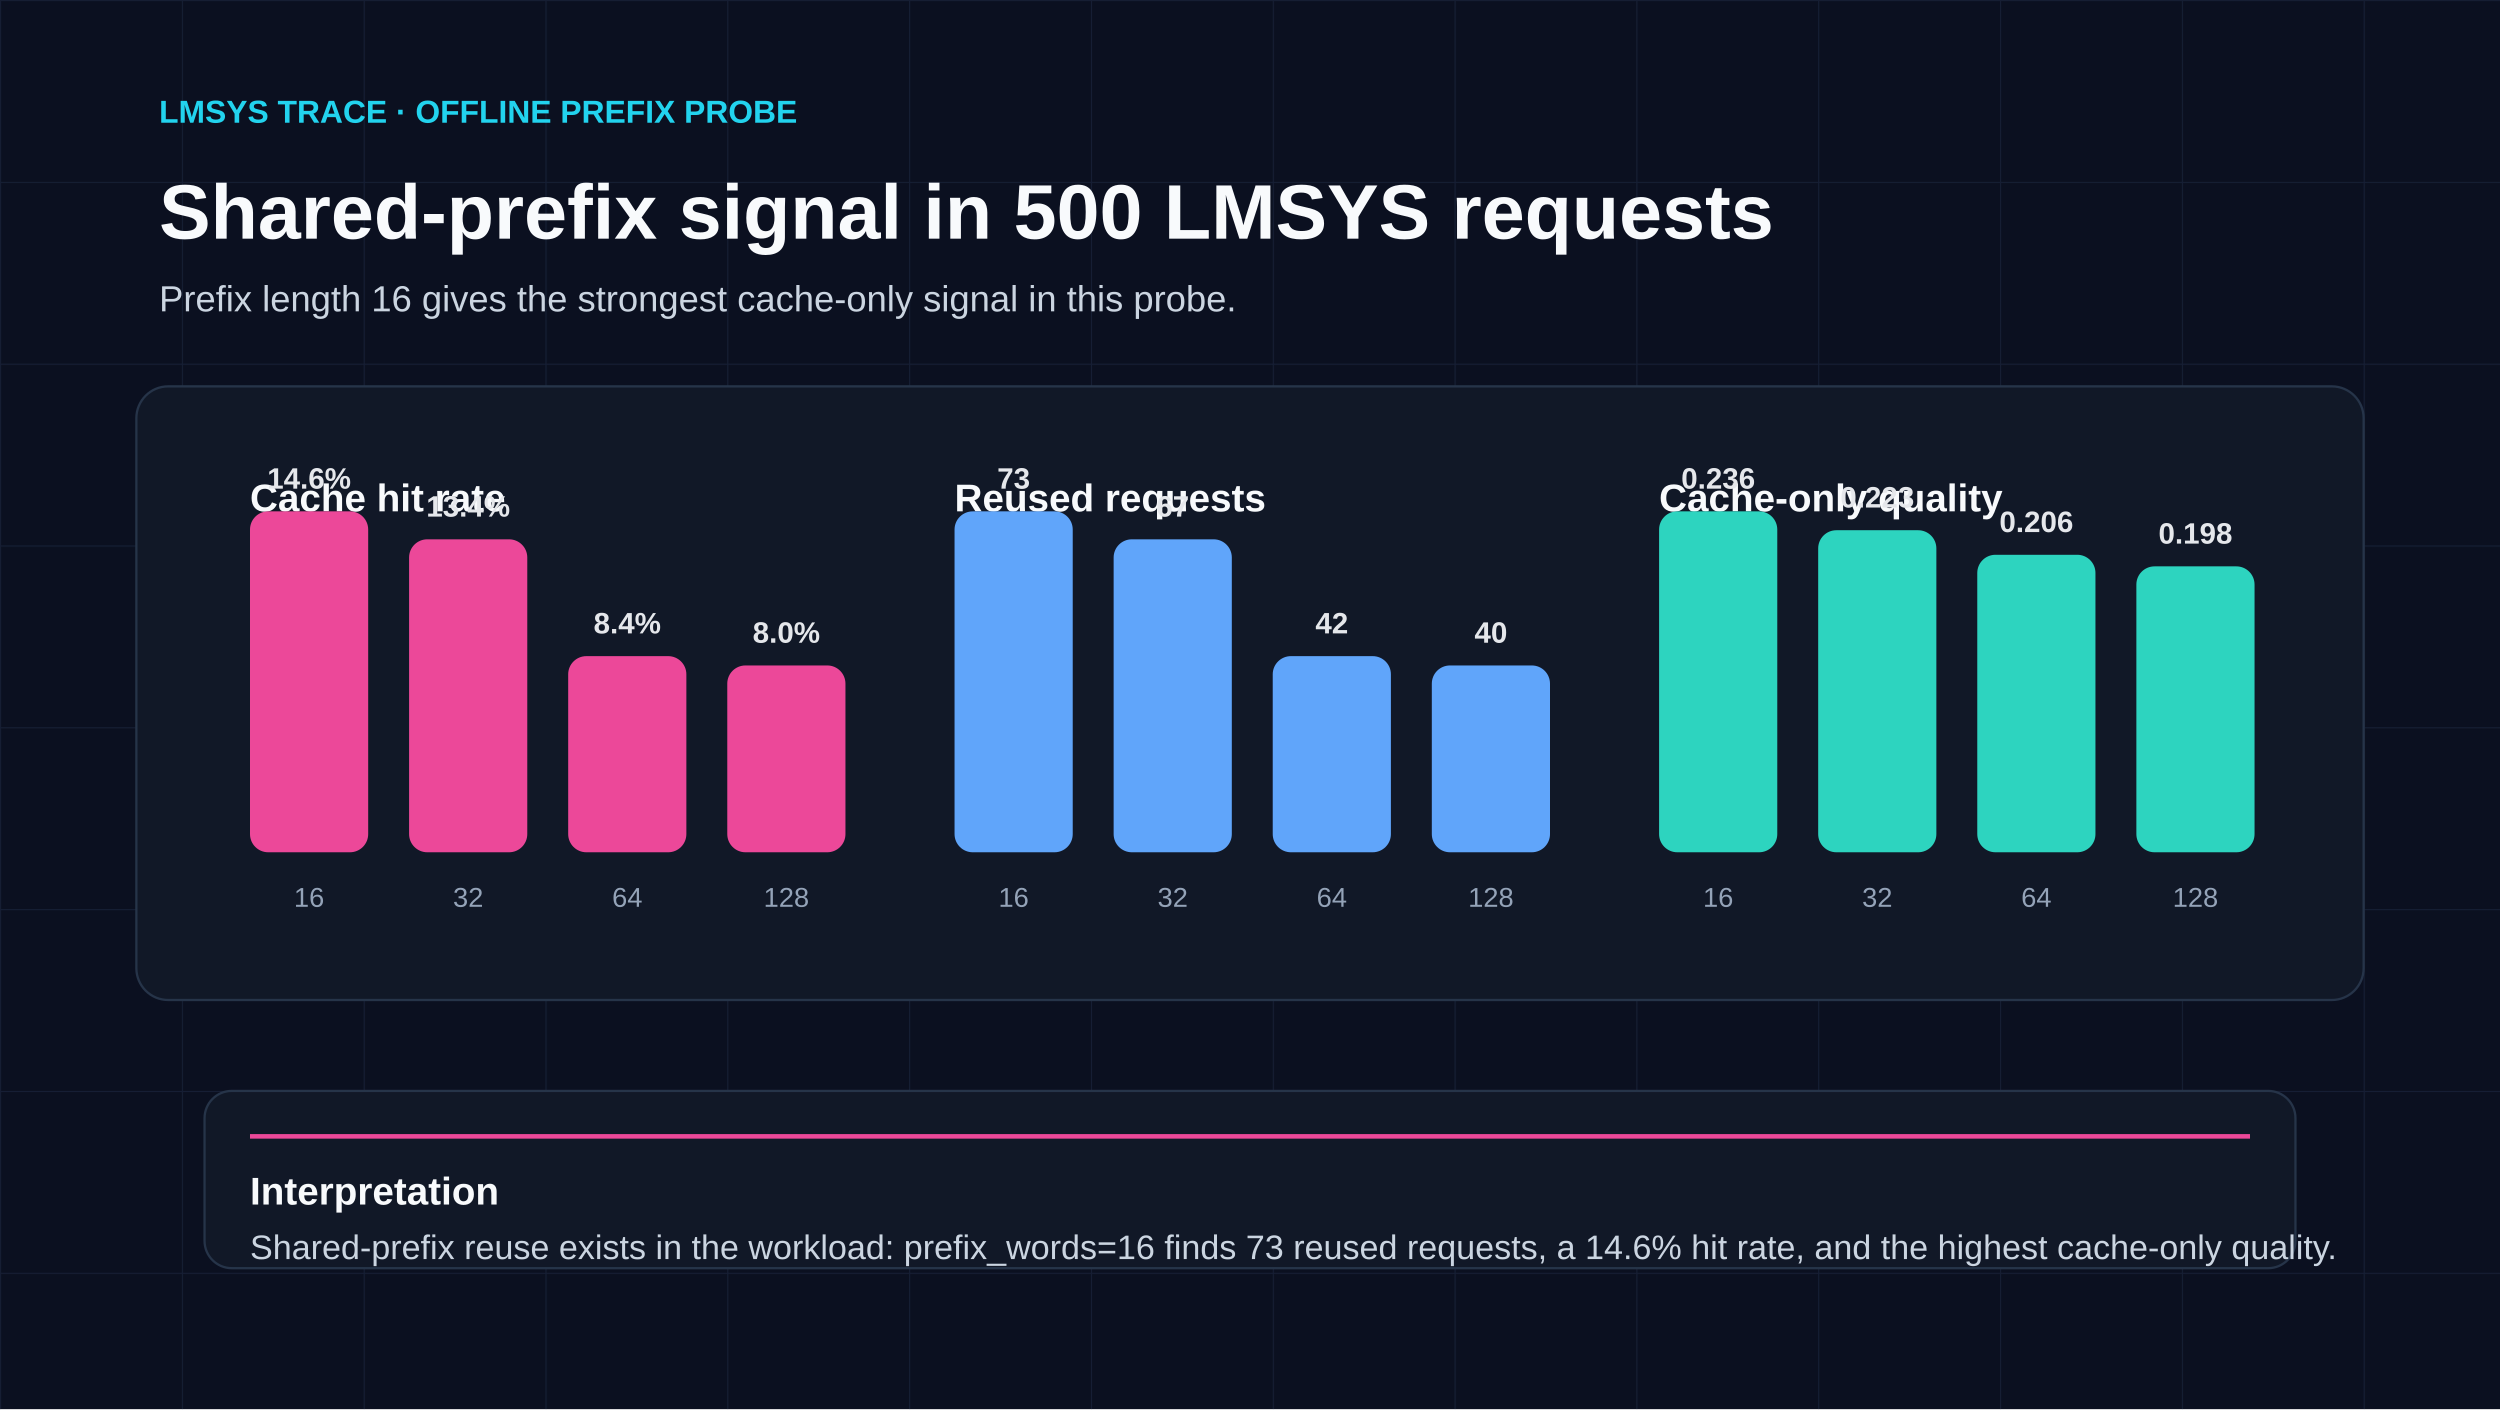
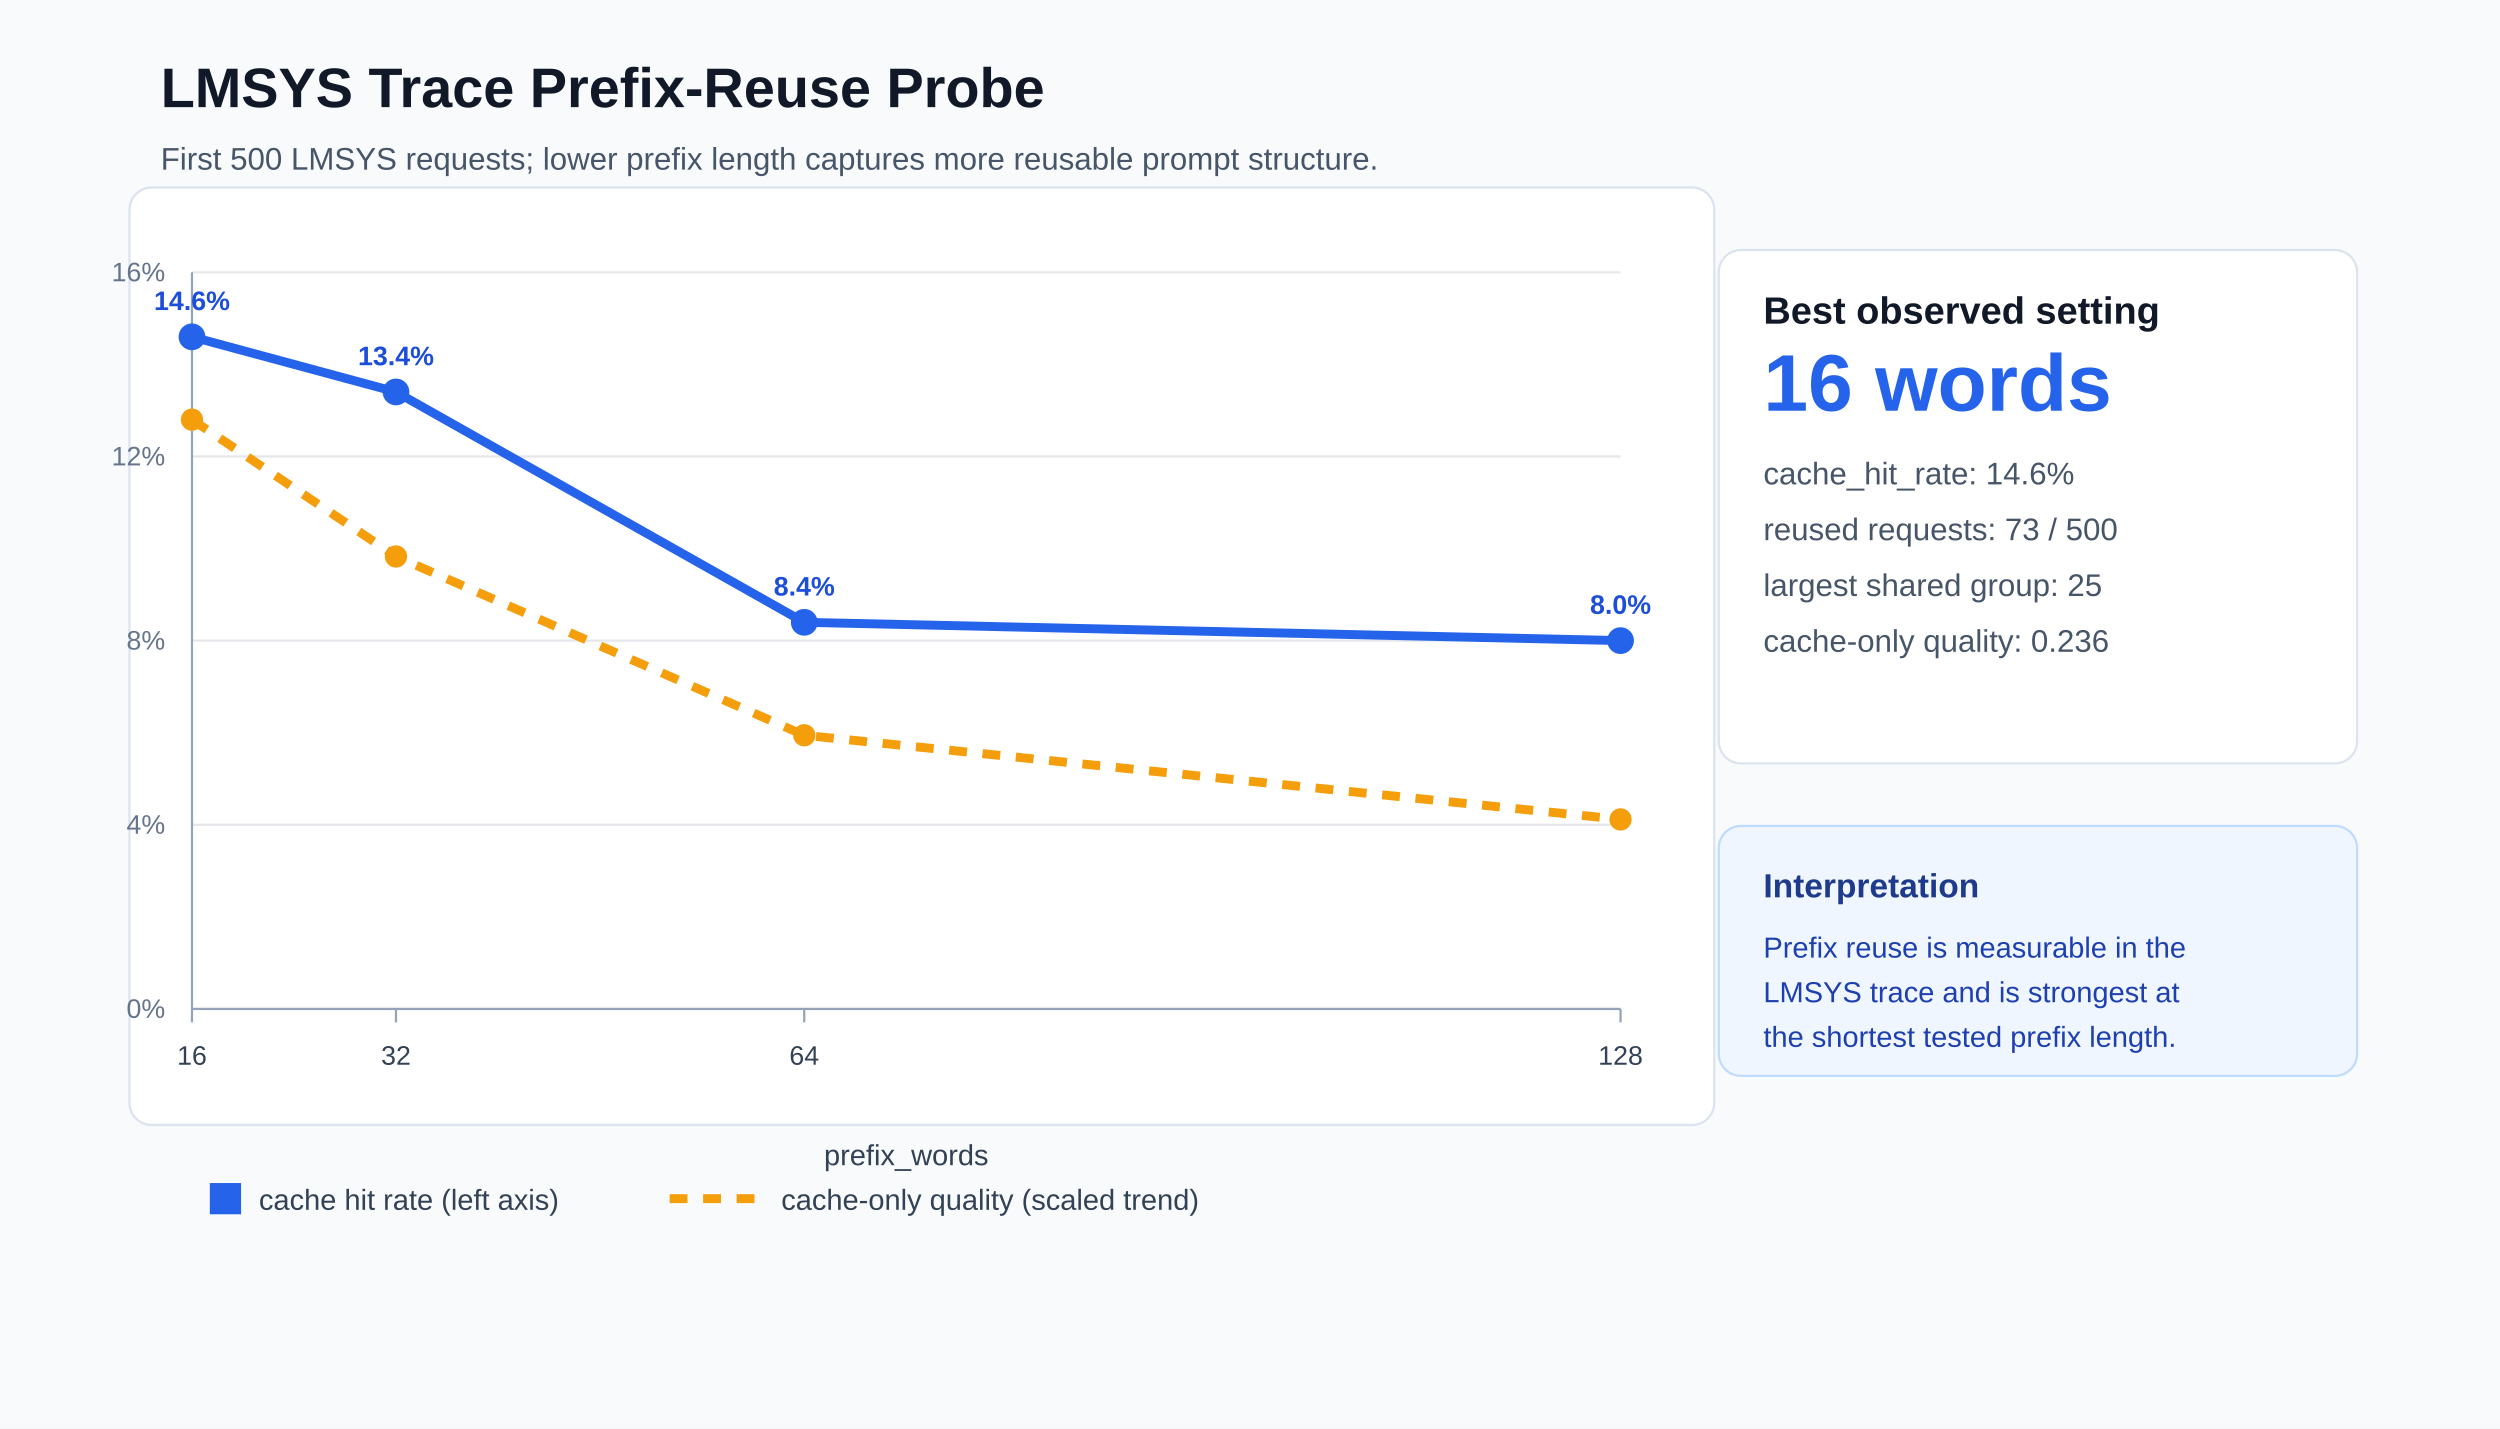
- <svg xmlns="http://www.w3.org/2000/svg" width="1100" height="620" viewBox="0 0 1100 620">
-   <rect width="100%" height="100%" fill="#0b1020" />
-   <pattern id="grid" width="80" height="80" patternUnits="userSpaceOnUse">
-     <path d="M 80 0 L 0 0 0 80" fill="none" stroke="#1f2a44" stroke-width="1" />
-   </pattern>
-   <rect width="100%" height="100%" fill="url(#grid)" opacity="0.55" />
-   <text x="70" y="54" font-family="Arial, sans-serif" font-size="14" font-weight="700" fill="#22d3ee">LMSYS TRACE · OFFLINE PREFIX PROBE</text>
-   <text x="70" y="105" font-family="Arial, sans-serif" font-size="34" font-weight="800" fill="#f8fafc">Shared-prefix signal in 500 LMSYS requests</text>
-   <text x="70" y="137" font-family="Arial, sans-serif" font-size="16" fill="#cbd5e1">Prefix length 16 gives the strongest cache-only signal in this probe.</text>
-   <rect x="60" y="170" width="980" height="270" rx="14" fill="#111827" stroke="#263449" />
-   <text x="110" y="225" font-family="Arial, sans-serif" font-size="17" font-weight="700" fill="#f8fafc">Cache hit rate</text>
-   <rect x="110.0" y="225.0" width="52" height="150.0" rx="8" fill="#ec4899" />
-   <text x="136.0" y="215.0" text-anchor="middle" font-family="Arial, sans-serif" font-size="13" font-weight="700" fill="#e5e7eb">14.6%</text>
-   <text x="136.0" y="399.0" text-anchor="middle" font-family="Arial, sans-serif" font-size="12" fill="#94a3b8">16</text>
-   <rect x="180.0" y="237.3" width="52" height="137.7" rx="8" fill="#ec4899" />
-   <text x="206.0" y="227.3" text-anchor="middle" font-family="Arial, sans-serif" font-size="13" font-weight="700" fill="#e5e7eb">13.4%</text>
-   <text x="206.0" y="399.0" text-anchor="middle" font-family="Arial, sans-serif" font-size="12" fill="#94a3b8">32</text>
-   <rect x="250.0" y="288.7" width="52" height="86.3" rx="8" fill="#ec4899" />
-   <text x="276.0" y="278.7" text-anchor="middle" font-family="Arial, sans-serif" font-size="13" font-weight="700" fill="#e5e7eb">8.4%</text>
-   <text x="276.0" y="399.0" text-anchor="middle" font-family="Arial, sans-serif" font-size="12" fill="#94a3b8">64</text>
-   <rect x="320.0" y="292.8" width="52" height="82.2" rx="8" fill="#ec4899" />
-   <text x="346.0" y="282.8" text-anchor="middle" font-family="Arial, sans-serif" font-size="13" font-weight="700" fill="#e5e7eb">8.0%</text>
-   <text x="346.0" y="399.0" text-anchor="middle" font-family="Arial, sans-serif" font-size="12" fill="#94a3b8">128</text>
-   <text x="420" y="225" font-family="Arial, sans-serif" font-size="17" font-weight="700" fill="#f8fafc">Reused requests</text>
-   <rect x="420.0" y="225.0" width="52" height="150.0" rx="8" fill="#60a5fa" />
-   <text x="446.0" y="215.0" text-anchor="middle" font-family="Arial, sans-serif" font-size="13" font-weight="700" fill="#e5e7eb">73</text>
-   <text x="446.0" y="399.0" text-anchor="middle" font-family="Arial, sans-serif" font-size="12" fill="#94a3b8">16</text>
-   <rect x="490.0" y="237.3" width="52" height="137.7" rx="8" fill="#60a5fa" />
-   <text x="516.0" y="227.3" text-anchor="middle" font-family="Arial, sans-serif" font-size="13" font-weight="700" fill="#e5e7eb">67</text>
-   <text x="516.0" y="399.0" text-anchor="middle" font-family="Arial, sans-serif" font-size="12" fill="#94a3b8">32</text>
-   <rect x="560.0" y="288.7" width="52" height="86.3" rx="8" fill="#60a5fa" />
-   <text x="586.0" y="278.7" text-anchor="middle" font-family="Arial, sans-serif" font-size="13" font-weight="700" fill="#e5e7eb">42</text>
-   <text x="586.0" y="399.0" text-anchor="middle" font-family="Arial, sans-serif" font-size="12" fill="#94a3b8">64</text>
-   <rect x="630.0" y="292.8" width="52" height="82.2" rx="8" fill="#60a5fa" />
-   <text x="656.0" y="282.8" text-anchor="middle" font-family="Arial, sans-serif" font-size="13" font-weight="700" fill="#e5e7eb">40</text>
-   <text x="656.0" y="399.0" text-anchor="middle" font-family="Arial, sans-serif" font-size="12" fill="#94a3b8">128</text>
-   <text x="730" y="225" font-family="Arial, sans-serif" font-size="17" font-weight="700" fill="#f8fafc">Cache-only quality</text>
-   <rect x="730.0" y="225.0" width="52" height="150.0" rx="8" fill="#2dd4bf" />
-   <text x="756.0" y="215.0" text-anchor="middle" font-family="Arial, sans-serif" font-size="13" font-weight="700" fill="#e5e7eb">0.236</text>
-   <text x="756.0" y="399.0" text-anchor="middle" font-family="Arial, sans-serif" font-size="12" fill="#94a3b8">16</text>
-   <rect x="800.0" y="233.3" width="52" height="141.7" rx="8" fill="#2dd4bf" />
-   <text x="826.0" y="223.3" text-anchor="middle" font-family="Arial, sans-serif" font-size="13" font-weight="700" fill="#e5e7eb">0.223</text>
-   <text x="826.0" y="399.0" text-anchor="middle" font-family="Arial, sans-serif" font-size="12" fill="#94a3b8">32</text>
-   <rect x="870.0" y="244.1" width="52" height="130.9" rx="8" fill="#2dd4bf" />
-   <text x="896.0" y="234.1" text-anchor="middle" font-family="Arial, sans-serif" font-size="13" font-weight="700" fill="#e5e7eb">0.206</text>
-   <text x="896.0" y="399.0" text-anchor="middle" font-family="Arial, sans-serif" font-size="12" fill="#94a3b8">64</text>
-   <rect x="940.0" y="249.2" width="52" height="125.8" rx="8" fill="#2dd4bf" />
-   <text x="966.0" y="239.2" text-anchor="middle" font-family="Arial, sans-serif" font-size="13" font-weight="700" fill="#e5e7eb">0.198</text>
-   <text x="966.0" y="399.0" text-anchor="middle" font-family="Arial, sans-serif" font-size="12" fill="#94a3b8">128</text>
-   <rect x="90" y="480" width="920" height="78" rx="12" fill="#111827" stroke="#263449" />
-   <line x1="110" y1="500" x2="990" y2="500" stroke="#ec4899" stroke-width="2" />
-   <text x="110" y="530" font-family="Arial, sans-serif" font-size="17" font-weight="700" fill="#f8fafc">Interpretation</text>
-   <text x="110" y="554" font-family="Arial, sans-serif" font-size="15" fill="#cbd5e1">Shared-prefix reuse exists in the workload: prefix_words=16 finds 73 reused requests, a 14.6% hit rate, and the highest cache-only quality.</text>
+ <svg xmlns="http://www.w3.org/2000/svg" width="1120" height="640" viewBox="0 0 1120 640">
+   <rect width="100%" height="100%" fill="#f8fafc" />
+   <text x="72" y="48" font-family="Arial, sans-serif" font-size="25" font-weight="700" fill="#111827">LMSYS Trace Prefix-Reuse Probe</text>
+   <text x="72" y="76" font-family="Arial, sans-serif" font-size="14" fill="#475569">First 500 LMSYS requests; lower prefix length captures more reusable prompt structure.</text>
+   <rect x="58" y="84" width="710" height="420" rx="10" fill="#ffffff" stroke="#dbe3ef" />
+   <line x1="86" y1="452.0" x2="726" y2="452.0" stroke="#e5e7eb" />
+   <text x="74" y="456.0" text-anchor="end" font-family="Arial, sans-serif" font-size="12" fill="#64748b">0%</text>
+   <line x1="86" y1="369.5" x2="726" y2="369.5" stroke="#e5e7eb" />
+   <text x="74" y="373.5" text-anchor="end" font-family="Arial, sans-serif" font-size="12" fill="#64748b">4%</text>
+   <line x1="86" y1="287.0" x2="726" y2="287.0" stroke="#e5e7eb" />
+   <text x="74" y="291.0" text-anchor="end" font-family="Arial, sans-serif" font-size="12" fill="#64748b">8%</text>
+   <line x1="86" y1="204.5" x2="726" y2="204.5" stroke="#e5e7eb" />
+   <text x="74" y="208.5" text-anchor="end" font-family="Arial, sans-serif" font-size="12" fill="#64748b">12%</text>
+   <line x1="86" y1="122.0" x2="726" y2="122.0" stroke="#e5e7eb" />
+   <text x="74" y="126.0" text-anchor="end" font-family="Arial, sans-serif" font-size="12" fill="#64748b">16%</text>
+   <line x1="86" y1="452" x2="726" y2="452" stroke="#94a3b8" />
+   <line x1="86" y1="122" x2="86" y2="452" stroke="#94a3b8" />
+   <line x1="86.0" y1="452" x2="86.0" y2="458" stroke="#94a3b8" />
+   <text x="86.0" y="477" text-anchor="middle" font-family="Arial, sans-serif" font-size="12" fill="#334155">16</text>
+   <line x1="177.4" y1="452" x2="177.4" y2="458" stroke="#94a3b8" />
+   <text x="177.4" y="477" text-anchor="middle" font-family="Arial, sans-serif" font-size="12" fill="#334155">32</text>
+   <line x1="360.3" y1="452" x2="360.3" y2="458" stroke="#94a3b8" />
+   <text x="360.3" y="477" text-anchor="middle" font-family="Arial, sans-serif" font-size="12" fill="#334155">64</text>
+   <line x1="726.0" y1="452" x2="726.0" y2="458" stroke="#94a3b8" />
+   <text x="726.0" y="477" text-anchor="middle" font-family="Arial, sans-serif" font-size="12" fill="#334155">128</text>
+   <polyline points="86.0,150.9 177.4,175.6 360.3,278.8 726.0,287.0" fill="none" stroke="#2563eb" stroke-width="4" />
+   <polyline points="86.0,188.0 177.4,249.3 360.3,329.4 726.0,367.1" fill="none" stroke="#f59e0b" stroke-width="4" stroke-dasharray="8 7" />
+   <circle cx="86.0" cy="150.9" r="6" fill="#2563eb" />
+   <text x="86.0" y="138.9" text-anchor="middle" font-family="Arial, sans-serif" font-size="12" font-weight="700" fill="#1d4ed8">14.6%</text>
+   <circle cx="177.4" cy="175.6" r="6" fill="#2563eb" />
+   <text x="177.4" y="163.6" text-anchor="middle" font-family="Arial, sans-serif" font-size="12" font-weight="700" fill="#1d4ed8">13.4%</text>
+   <circle cx="360.3" cy="278.8" r="6" fill="#2563eb" />
+   <text x="360.3" y="266.8" text-anchor="middle" font-family="Arial, sans-serif" font-size="12" font-weight="700" fill="#1d4ed8">8.4%</text>
+   <circle cx="726.0" cy="287.0" r="6" fill="#2563eb" />
+   <text x="726.0" y="275.0" text-anchor="middle" font-family="Arial, sans-serif" font-size="12" font-weight="700" fill="#1d4ed8">8.0%</text>
+   <circle cx="86.0" cy="188.0" r="5" fill="#f59e0b" />
+   <circle cx="177.4" cy="249.3" r="5" fill="#f59e0b" />
+   <circle cx="360.3" cy="329.4" r="5" fill="#f59e0b" />
+   <circle cx="726.0" cy="367.1" r="5" fill="#f59e0b" />
+   <text x="406.0" y="522" text-anchor="middle" font-family="Arial, sans-serif" font-size="13" fill="#334155">prefix_words</text>
+   <rect x="770" y="112" width="286" height="230" rx="10" fill="#ffffff" stroke="#dbe3ef" />
+   <text x="790" y="145" font-family="Arial, sans-serif" font-size="17" font-weight="700" fill="#111827">Best observed setting</text>
+   <text x="790" y="184" font-family="Arial, sans-serif" font-size="36" font-weight="800" fill="#2563eb">16 words</text>
+   <text x="790" y="217" font-family="Arial, sans-serif" font-size="14" fill="#475569">cache_hit_rate: 14.6%</text>
+   <text x="790" y="242" font-family="Arial, sans-serif" font-size="14" fill="#475569">reused requests: 73 / 500</text>
+   <text x="790" y="267" font-family="Arial, sans-serif" font-size="14" fill="#475569">largest shared group: 25</text>
+   <text x="790" y="292" font-family="Arial, sans-serif" font-size="14" fill="#475569">cache-only quality: 0.236</text>
+   <rect x="770" y="370" width="286" height="112" rx="10" fill="#eff6ff" stroke="#bfdbfe" />
+   <text x="790" y="402" font-family="Arial, sans-serif" font-size="15" font-weight="700" fill="#1e3a8a">Interpretation</text>
+   <text x="790" y="429" font-family="Arial, sans-serif" font-size="13" fill="#1e40af">Prefix reuse is measurable in the</text>
+   <text x="790" y="449" font-family="Arial, sans-serif" font-size="13" fill="#1e40af">LMSYS trace and is strongest at</text>
+   <text x="790" y="469" font-family="Arial, sans-serif" font-size="13" fill="#1e40af">the shortest tested prefix length.</text>
+   <rect x="94" y="530" width="14" height="14" fill="#2563eb" />
+   <text x="116" y="542" font-family="Arial, sans-serif" font-size="13" fill="#334155">cache hit rate (left axis)</text>
+   <line x1="300" y1="537" x2="340" y2="537" stroke="#f59e0b" stroke-width="4" stroke-dasharray="8 7" />
+   <text x="350" y="542" font-family="Arial, sans-serif" font-size="13" fill="#334155">cache-only quality (scaled trend)</text>
</svg>
